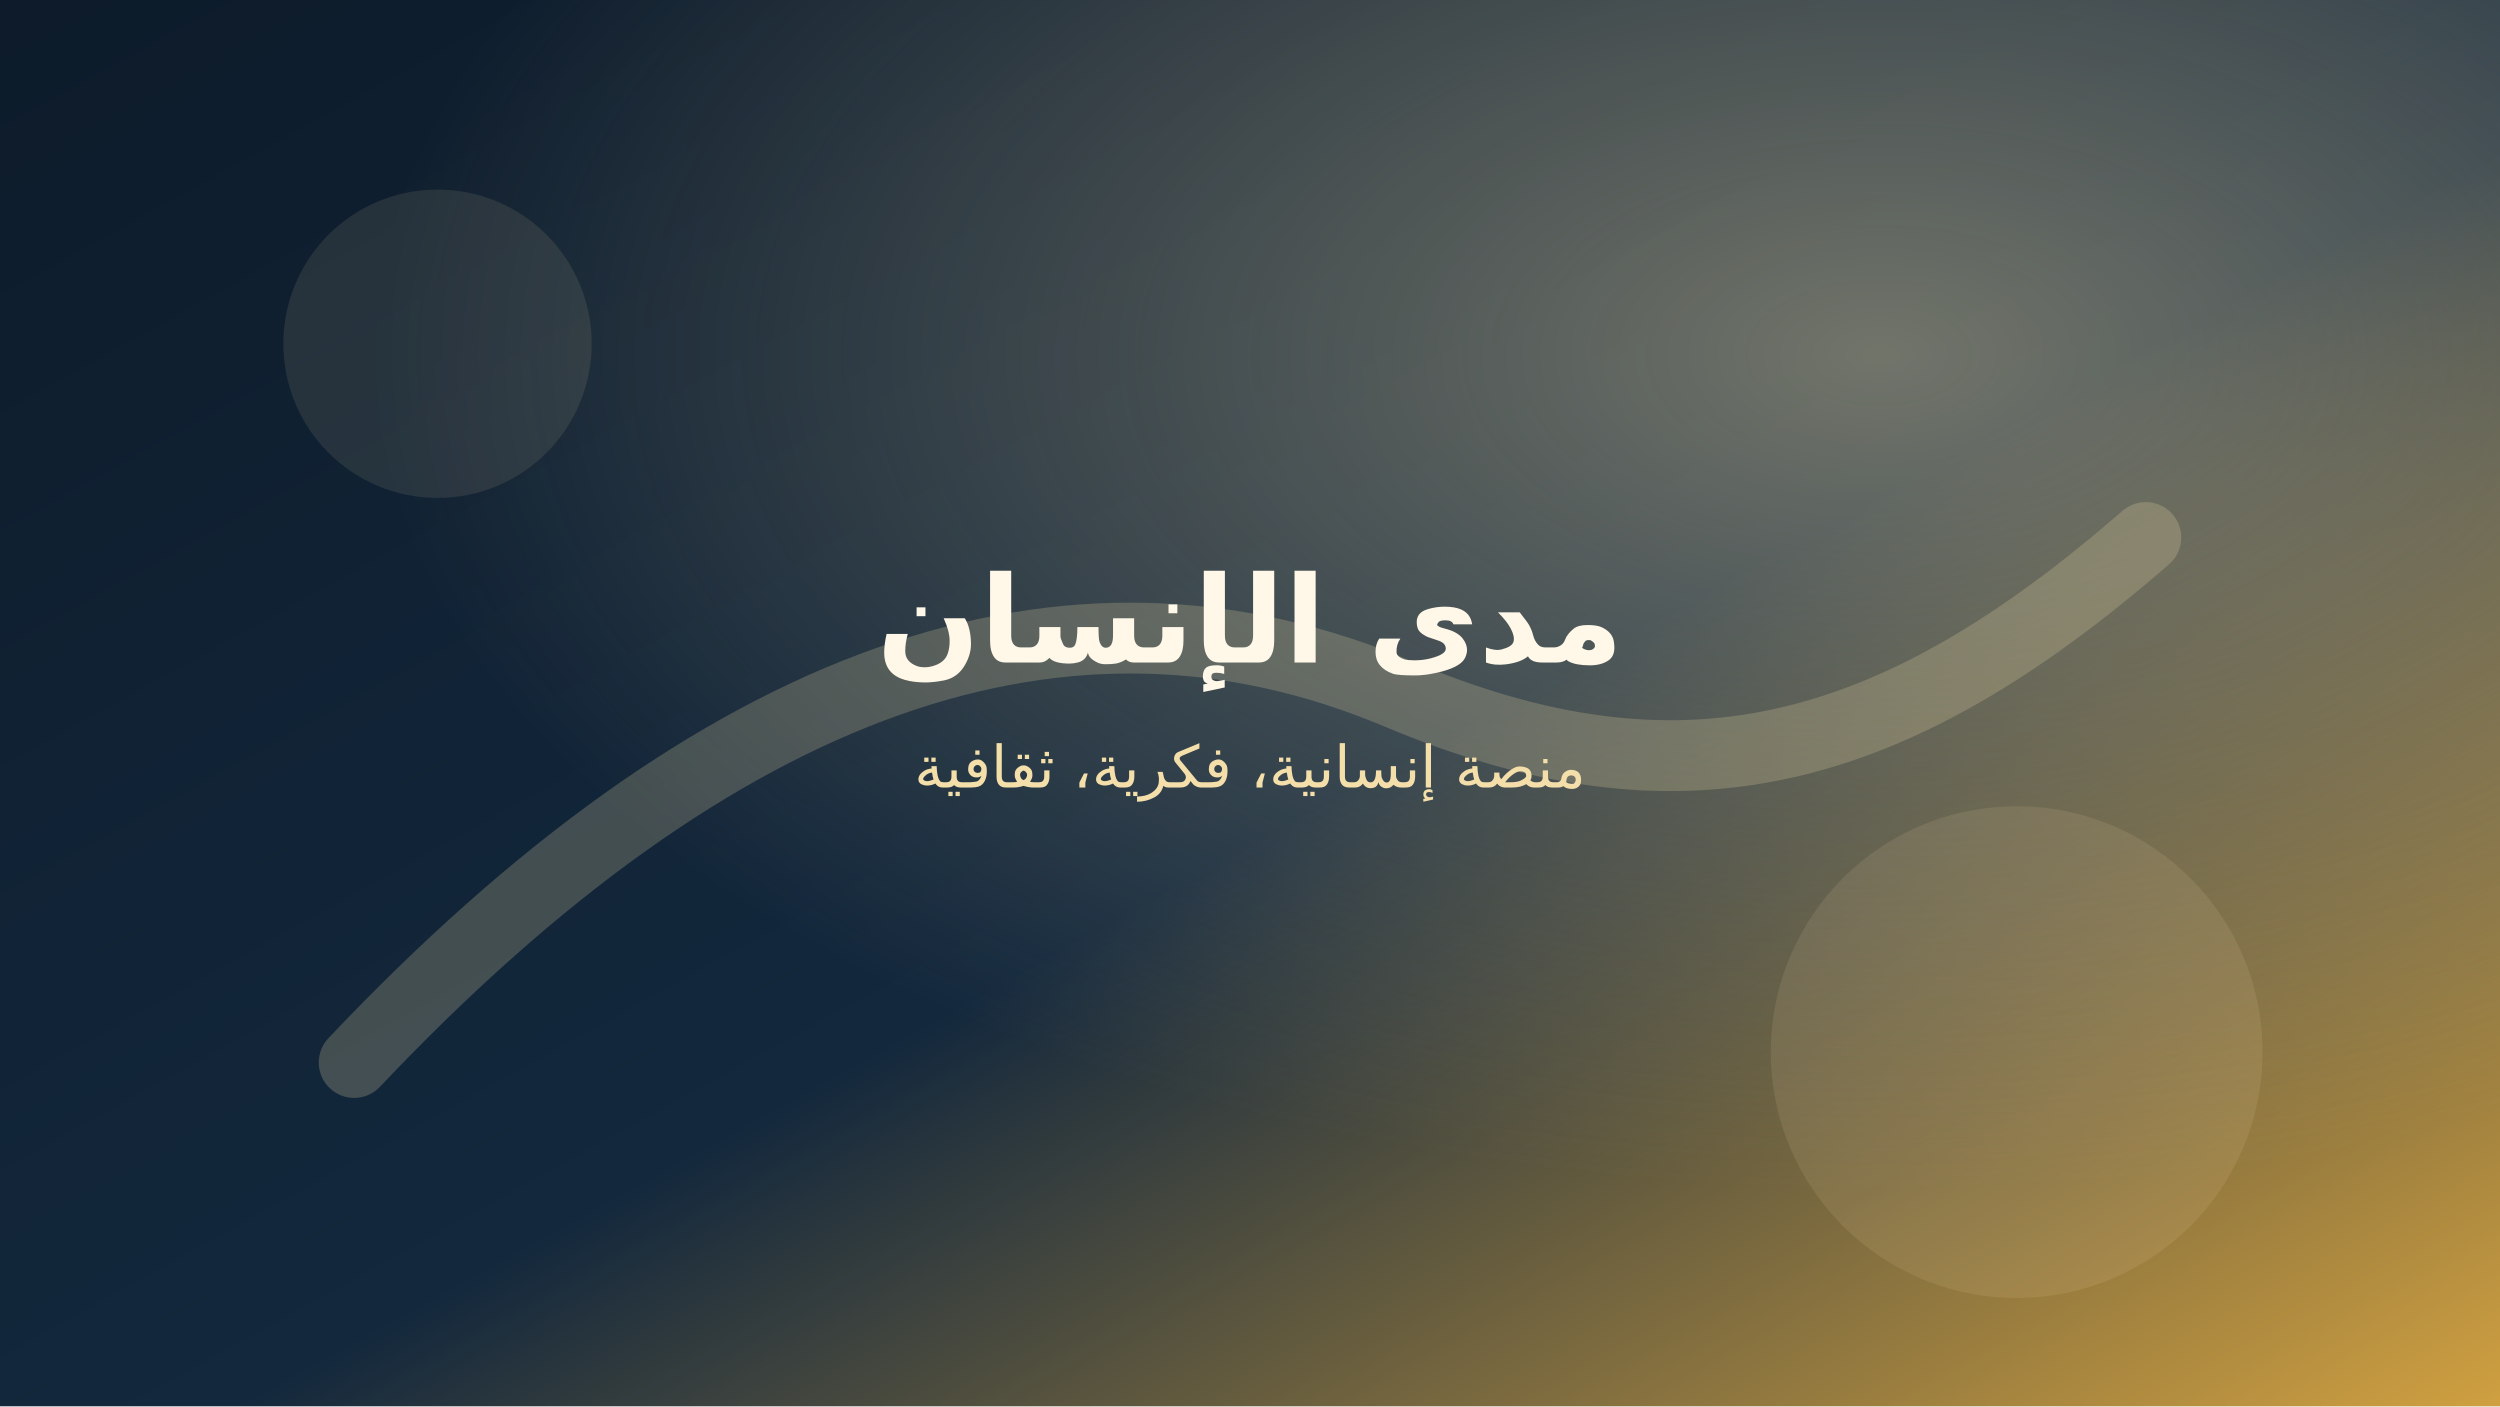
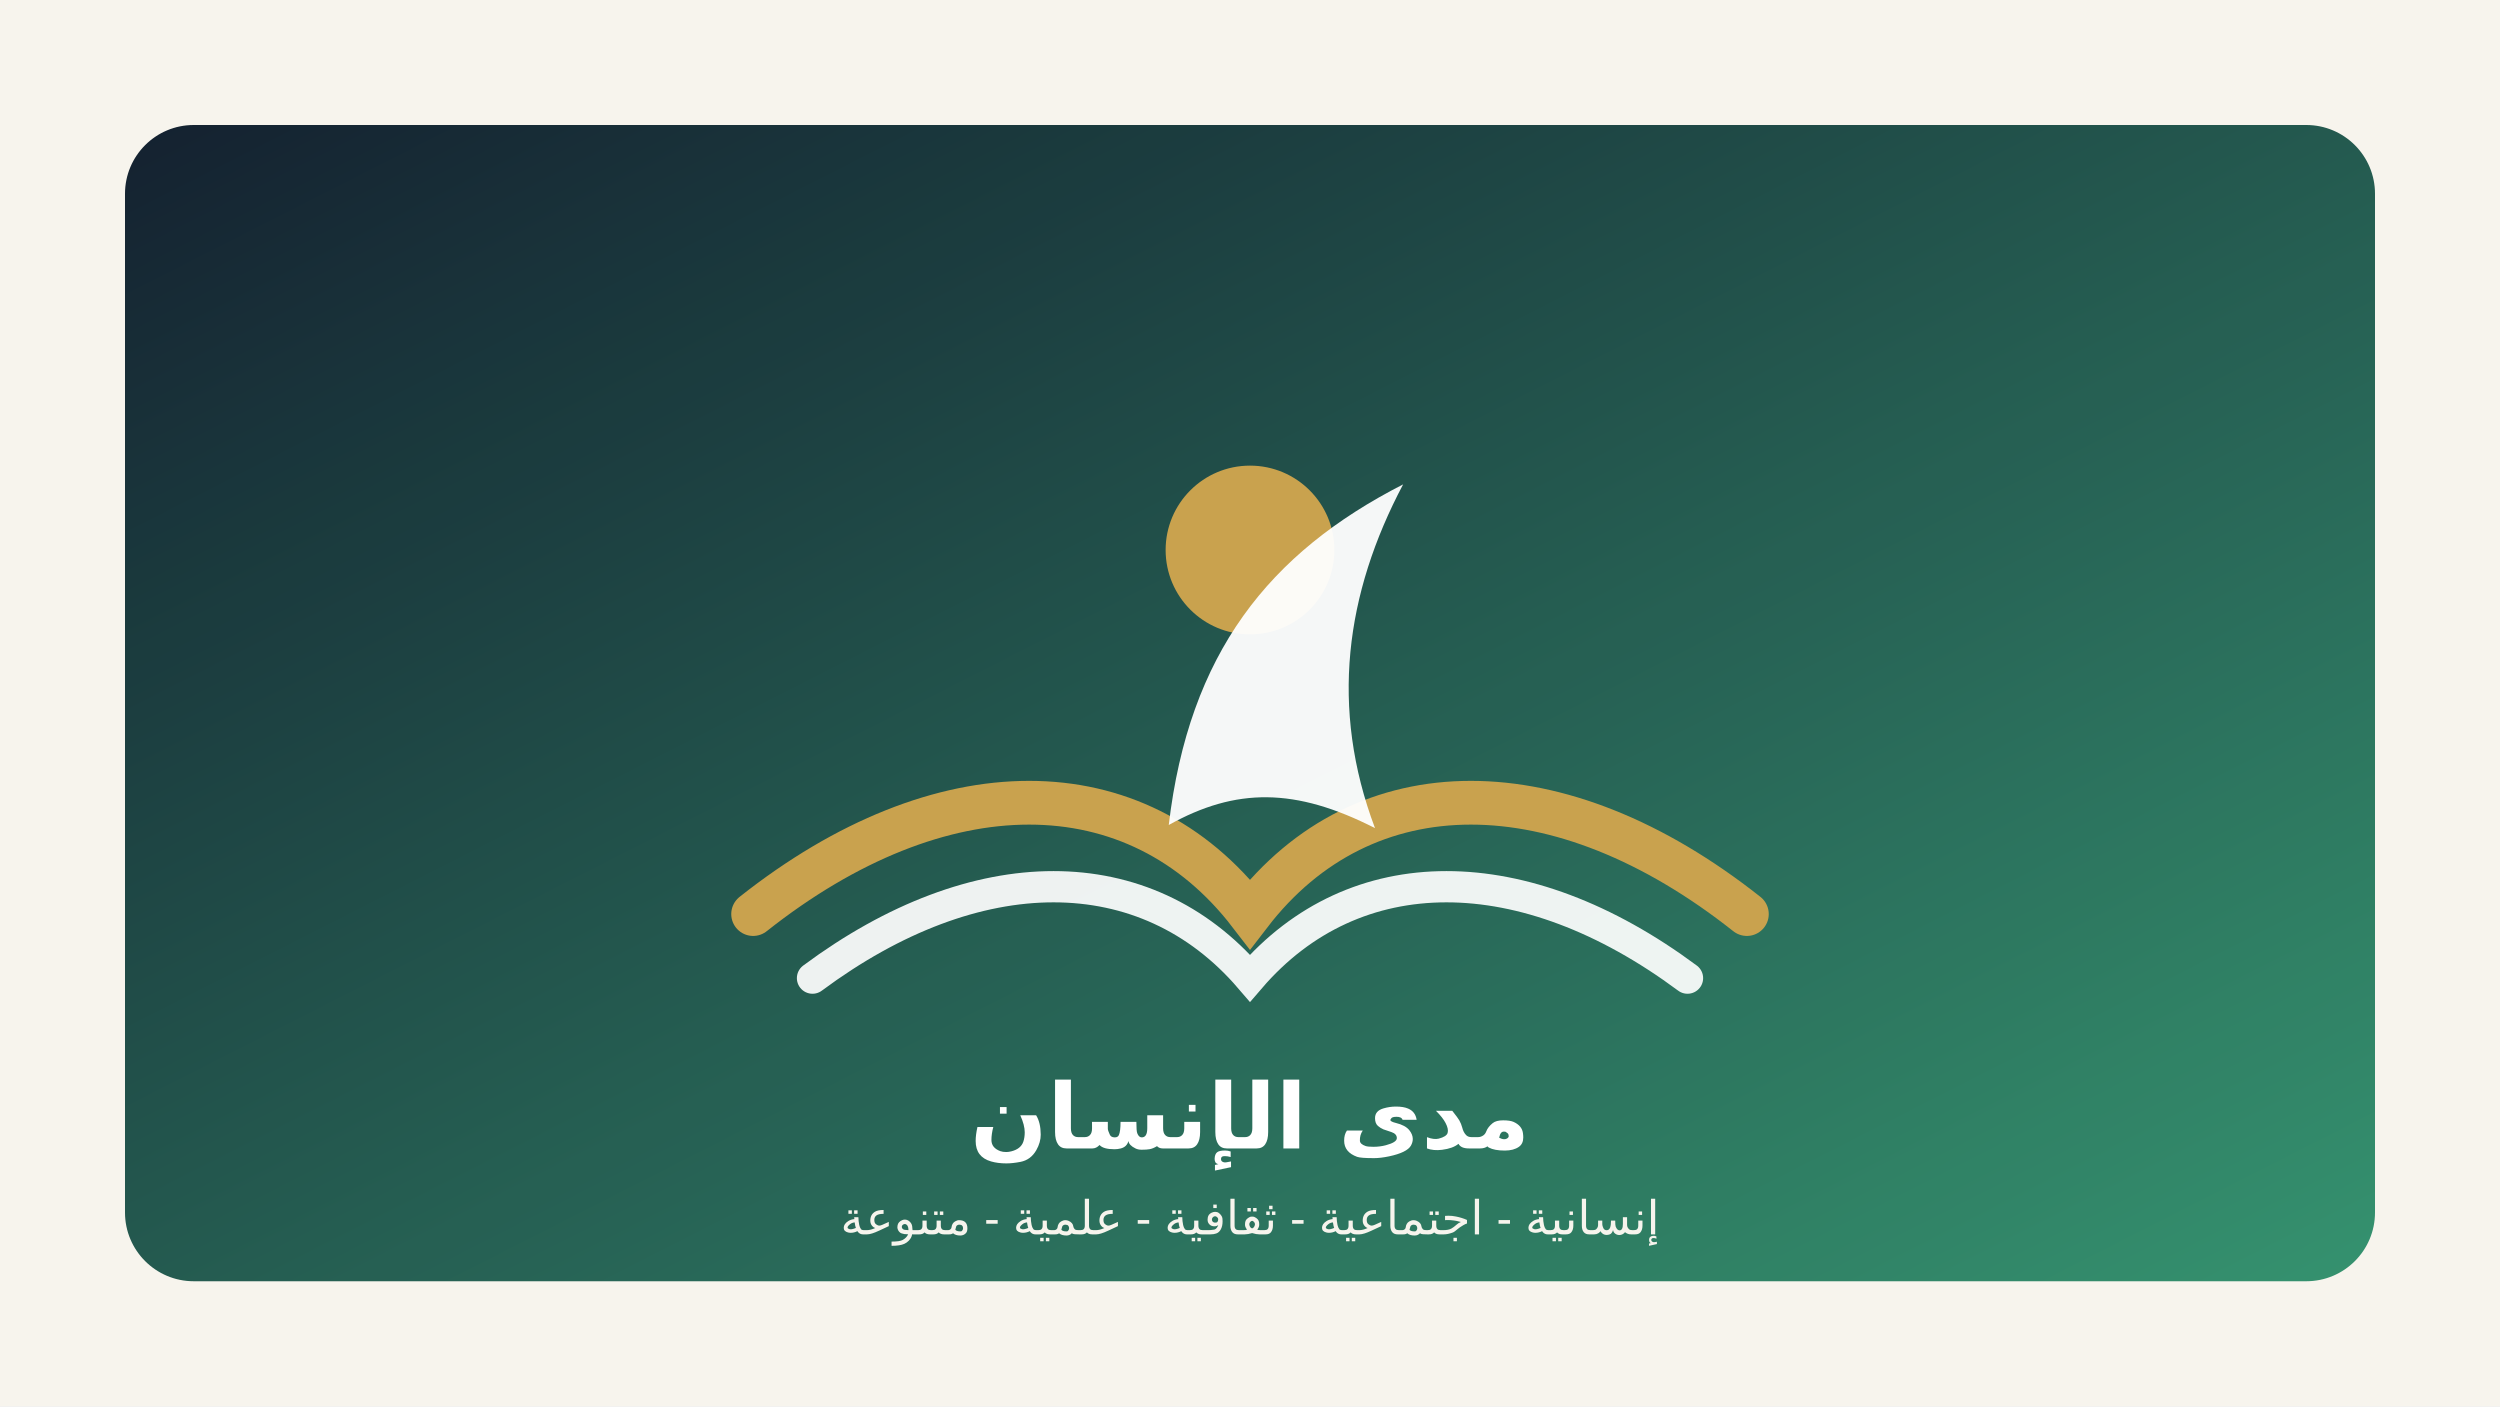
- <svg xmlns="http://www.w3.org/2000/svg" width="1200" height="675" viewBox="0 0 1200 675" role="img" aria-label="غلاف مدى الإنسان">
+ <svg xmlns="http://www.w3.org/2000/svg" width="1600" height="900" viewBox="0 0 1600 900" role="img" aria-label="مدى الإنسان">
  <defs>
-     <linearGradient id="g" x1="0" y1="0" x2="1" y2="1">
-       <stop offset="0" stop-color="#0d1b2a" />
-       <stop offset="0.55" stop-color="#13283d" />
-       <stop offset="1" stop-color="#d0a040" />
+     <linearGradient id="g" x1="0" x2="1" y1="0" y2="1">
+       <stop offset="0" stop-color="#0D1B2A" />
+       <stop offset="1" stop-color="#2F8F6B" />
    </linearGradient>
-     <radialGradient id="r" cx="0.75" cy="0.25" r="0.6">
-       <stop offset="0" stop-color="#f4dfaa" stop-opacity="0.42" />
-       <stop offset="1" stop-color="#f4dfaa" stop-opacity="0" />
-     </radialGradient>
  </defs>
-   <rect width="1200" height="675" fill="url(#g)" />
-   <rect width="1200" height="675" fill="url(#r)" />
-   <path d="M170 510c175-185 342-244 501-177 135 57 236 32 359-75" fill="none" stroke="#f4dfaa" stroke-opacity="0.22" stroke-width="34" stroke-linecap="round" />
-   <circle cx="210" cy="165" r="74" fill="#f4dfaa" opacity="0.10" />
-   <circle cx="968" cy="505" r="118" fill="#f4dfaa" opacity="0.11" />
-   <text x="600" y="318" text-anchor="middle" fill="#fff8e8" font-size="58" font-family="Arial, sans-serif" font-weight="700">مدى الإنسان</text>
-   <text x="600" y="378" text-anchor="middle" fill="#f4dfaa" font-size="28" font-family="Arial, sans-serif">منصة إنسانية، فكرية، ثقافية</text>
+   <rect width="1600" height="900" fill="#F7F4ED" />
+   <rect x="80" y="80" width="1440" height="740" rx="44" fill="url(#g)" opacity="0.97" />
+   <path d="M482 585c120-95 245-95 318 0 73-95 198-95 318 0" fill="none" stroke="#C9A24E" stroke-width="28" stroke-linecap="round" />
+   <path d="M520 626c105-78 213-78 280 0 67-78 175-78 280 0" fill="none" stroke="#fff" stroke-width="20" stroke-linecap="round" opacity="0.92" />
+   <circle cx="800" cy="352" r="54" fill="#C9A24E" />
+   <path d="M748 528c13-110 64-174 150-218-37 70-47 143-18 220-51-26-89-26-132-2z" fill="#fff" opacity="0.95" />
+   <text x="800" y="735" text-anchor="middle" fill="#fff" font-family="Arial, sans-serif" font-size="58" font-weight="700">مدى الإنسان</text>
+   <text x="800" y="790" text-anchor="middle" fill="#F7F4ED" font-family="Arial, sans-serif" font-size="30">إنسانية - اجتماعية - ثقافية - علمية - متنوعة</text>
</svg>
